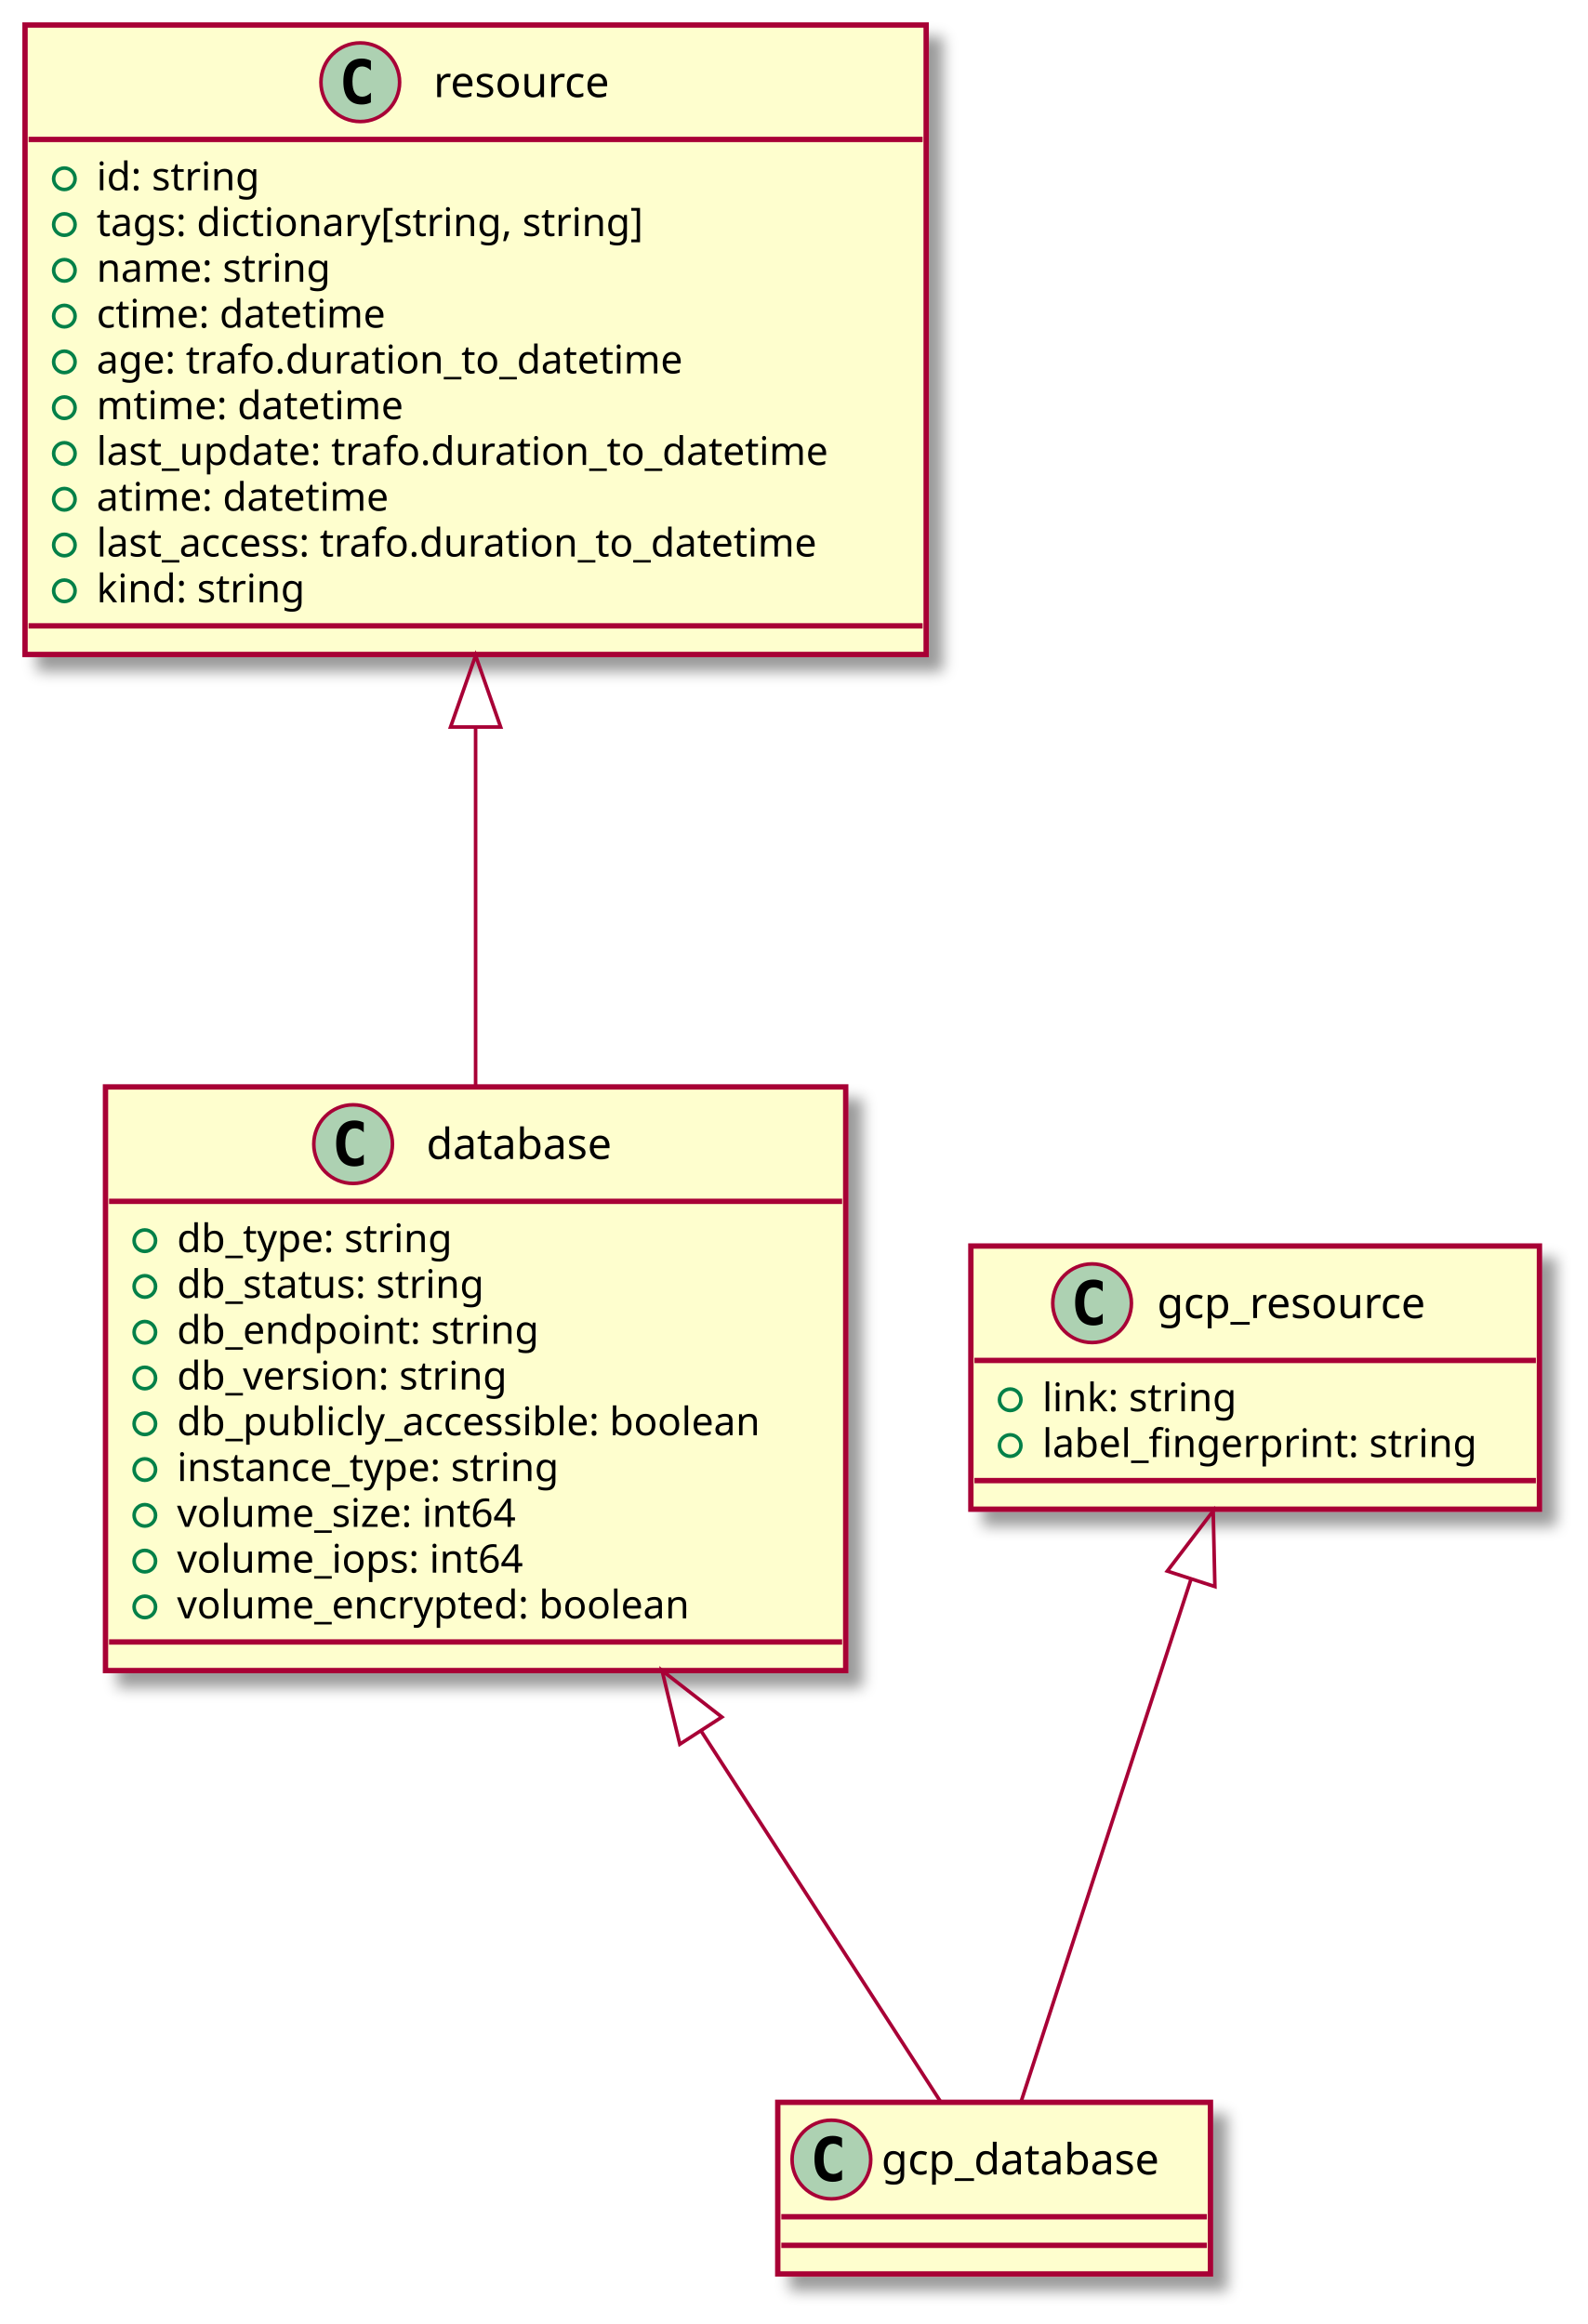
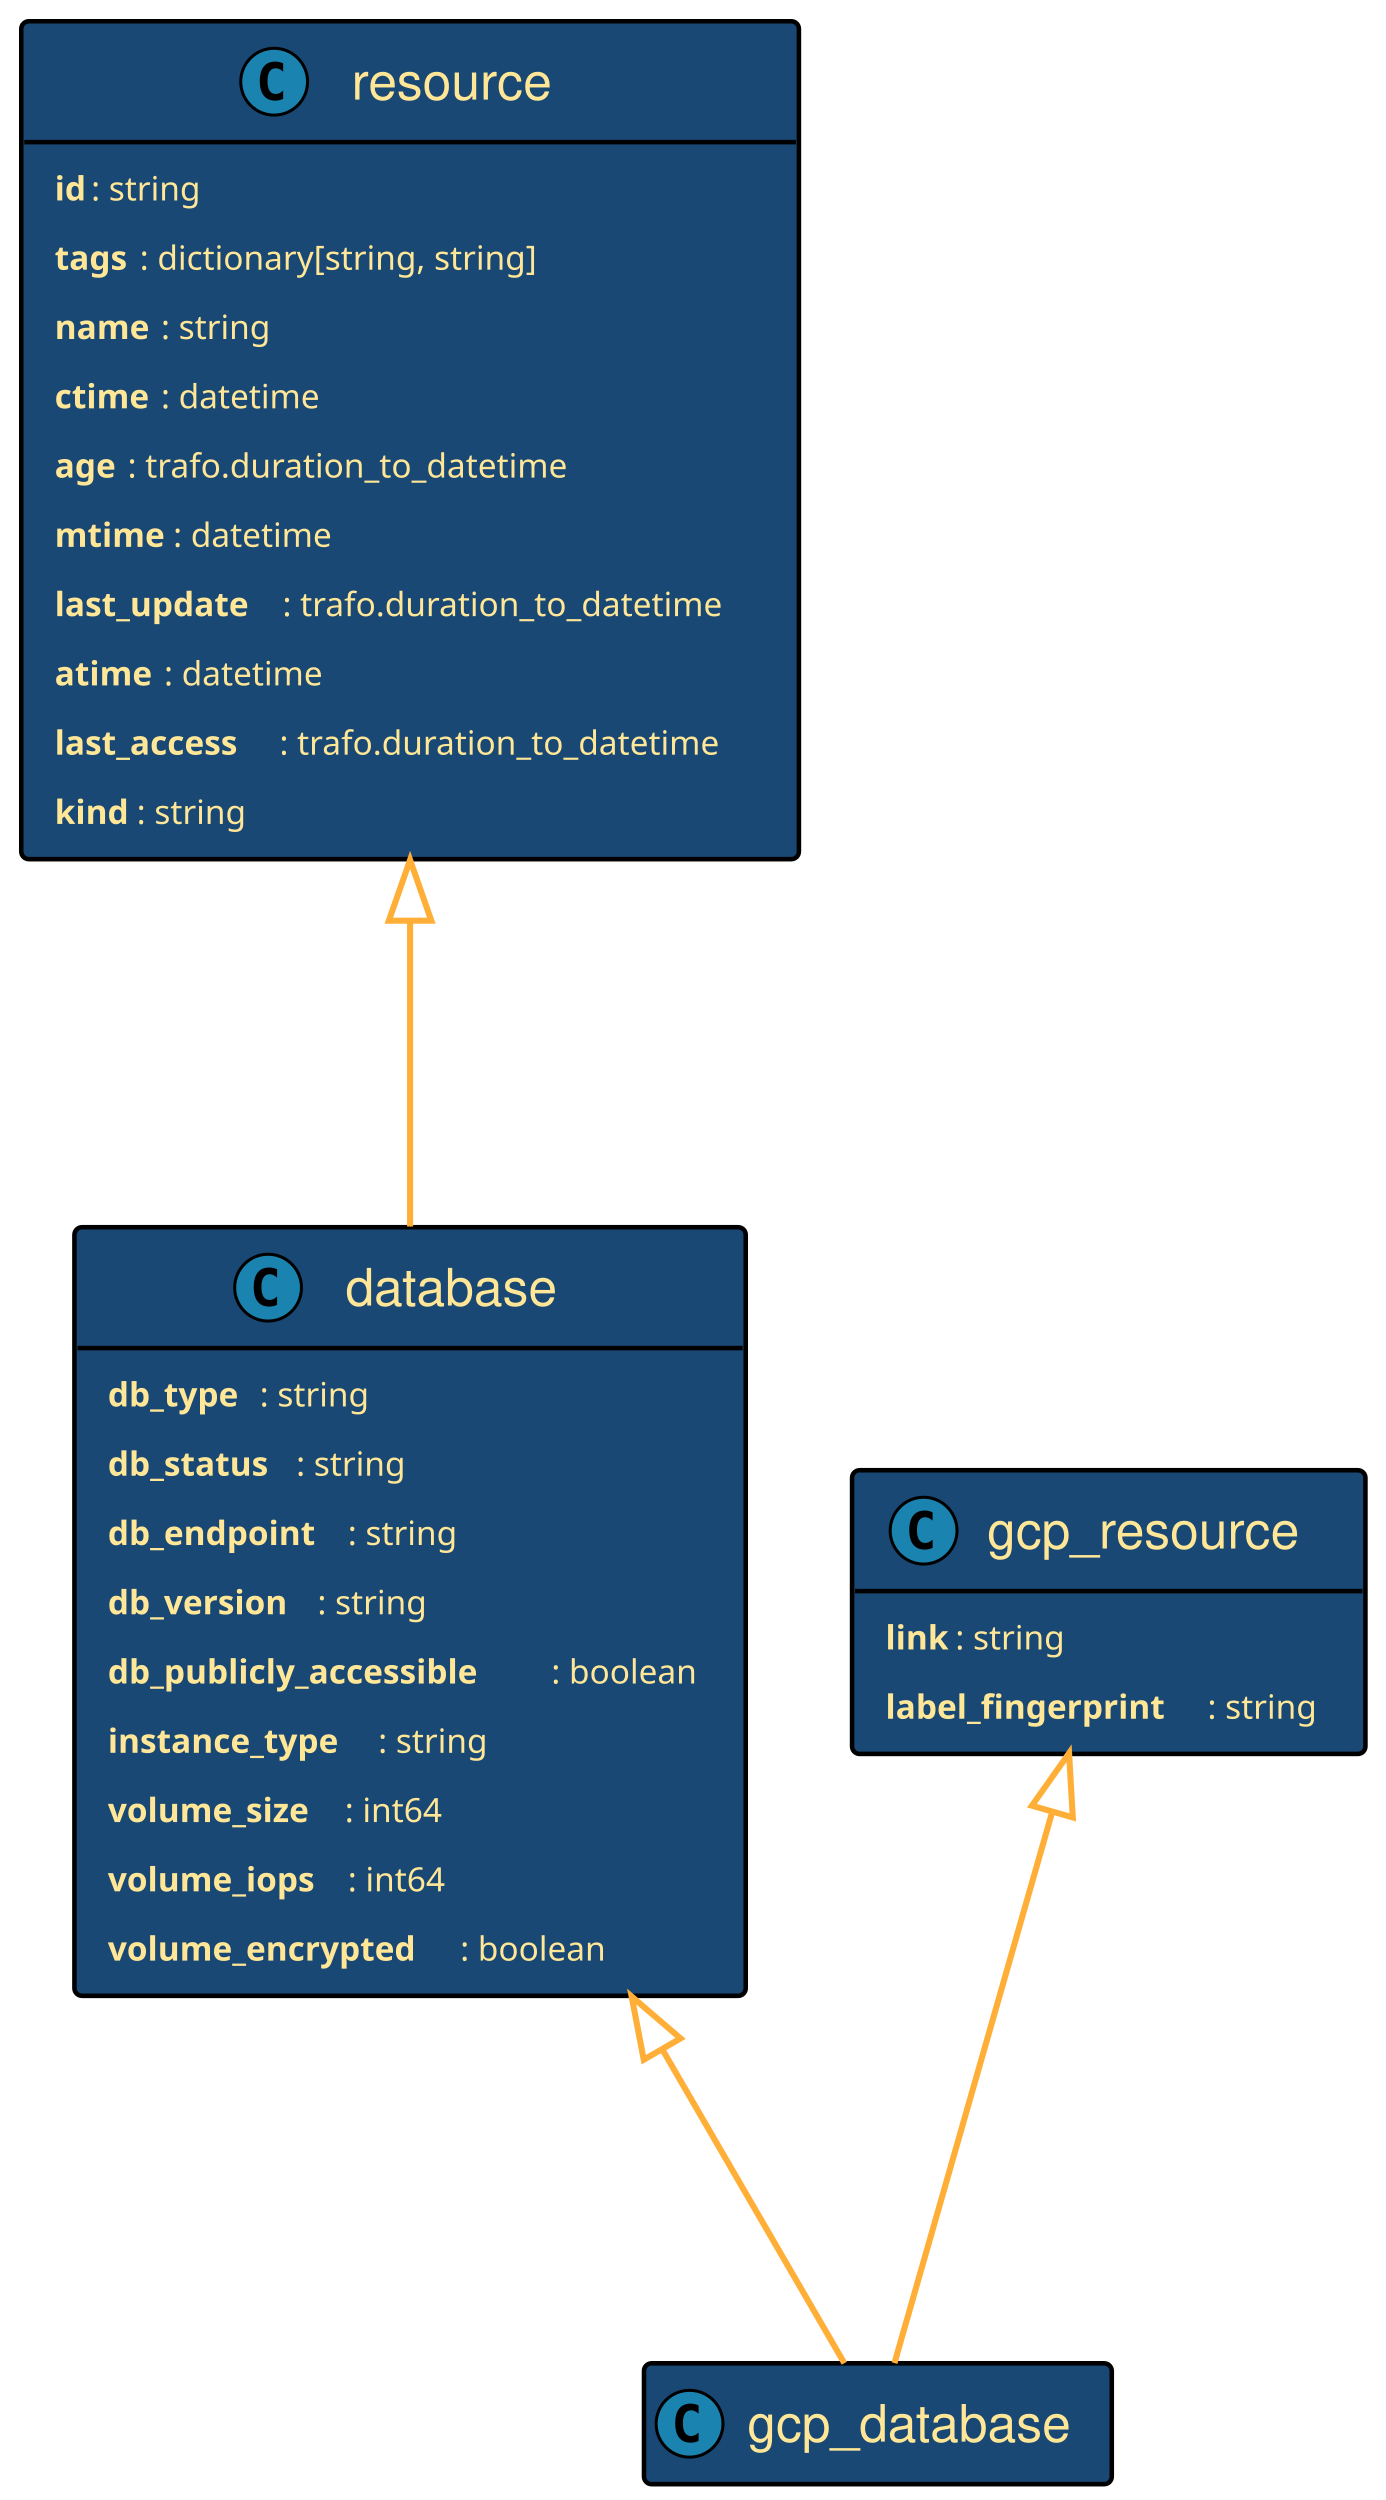
- <svg xmlns="http://www.w3.org/2000/svg" contentScriptType="application/ecmascript" contentStyleType="text/css" height="650px" preserveAspectRatio="none" style="width:444px;height:650px;background:#00000000;" version="1.1" viewBox="0 0 444 650" width="444px" zoomAndPan="magnify">
-   <defs>
-     <filter height="300%" id="f19ntpu20e85m5" width="300%" x="-1" y="-1">
-       <feGaussianBlur result="blurOut" stdDeviation="2.0" />
-       <feColorMatrix in="blurOut" result="blurOut2" type="matrix" values="0 0 0 0 0 0 0 0 0 0 0 0 0 0 0 0 0 0 .4 0" />
-       <feOffset dx="4.0" dy="4.0" in="blurOut2" result="blurOut3" />
-       <feBlend in="SourceGraphic" in2="blurOut3" mode="normal" />
-     </filter>
-   </defs>
+ <svg xmlns="http://www.w3.org/2000/svg" contentScriptType="application/ecmascript" contentStyleType="text/css" height="823px" preserveAspectRatio="none" style="width:456px;height:823px;background:#00000000;" version="1.1" viewBox="0 0 456 823" width="456px" zoomAndPan="magnify">
+   <defs />
  <g>
-     <rect codeLine="2" fill="#FEFECE" filter="url(#f19ntpu20e85m5)" height="176.047" id="resource" style="stroke:#A80036;stroke-width:1.5;" width="252" x="7" y="7" />
-     <ellipse cx="100.75" cy="23" fill="#ADD1B2" rx="11" ry="11" style="stroke:#A80036;stroke-width:1.0;" />
-     <path d="M103.719,28.641 Q103.141,28.938 102.5,29.078 Q101.859,29.234 101.156,29.234 Q98.656,29.234 97.328,27.594 Q96.016,25.938 96.016,22.812 Q96.016,19.688 97.328,18.031 Q98.656,16.375 101.156,16.375 Q101.859,16.375 102.5,16.531 Q103.156,16.688 103.719,16.984 L103.719,19.703 Q103.094,19.125 102.5,18.859 Q101.906,18.578 101.281,18.578 Q99.938,18.578 99.25,19.656 Q98.562,20.719 98.562,22.812 Q98.562,24.906 99.25,25.984 Q99.938,27.047 101.281,27.047 Q101.906,27.047 102.5,26.781 Q103.094,26.5 103.719,25.922 L103.719,28.641 Z " fill="#000000" />
-     <text fill="#000000" font-family="sans-serif" font-size="12" lengthAdjust="spacing" textLength="56" x="121.25" y="27.154">resource</text>
-     <line style="stroke:#A80036;stroke-width:1.5;" x1="8" x2="258" y1="39" y2="39" />
-     <ellipse cx="18" cy="50" rx="3" ry="3" style="stroke:#038048;stroke-width:1.0;fill:none;" />
-     <text fill="#000000" font-family="sans-serif" font-size="11" lengthAdjust="spacing" textLength="51" x="27" y="53.21">id: string</text>
-     <ellipse cx="18" cy="62.805" rx="3" ry="3" style="stroke:#038048;stroke-width:1.0;fill:none;" />
-     <text fill="#000000" font-family="sans-serif" font-size="11" lengthAdjust="spacing" textLength="170" x="27" y="66.015">tags: dictionary[string, string]</text>
-     <ellipse cx="18" cy="75.609" rx="3" ry="3" style="stroke:#038048;stroke-width:1.0;fill:none;" />
-     <text fill="#000000" font-family="sans-serif" font-size="11" lengthAdjust="spacing" textLength="73" x="27" y="78.82">name: string</text>
-     <ellipse cx="18" cy="88.414" rx="3" ry="3" style="stroke:#038048;stroke-width:1.0;fill:none;" />
-     <text fill="#000000" font-family="sans-serif" font-size="11" lengthAdjust="spacing" textLength="89" x="27" y="91.624">ctime: datetime</text>
-     <ellipse cx="18" cy="101.219" rx="3" ry="3" style="stroke:#038048;stroke-width:1.0;fill:none;" />
-     <text fill="#000000" font-family="sans-serif" font-size="11" lengthAdjust="spacing" textLength="180" x="27" y="104.429">age: trafo.duration_to_datetime</text>
-     <ellipse cx="18" cy="114.023" rx="3" ry="3" style="stroke:#038048;stroke-width:1.0;fill:none;" />
-     <text fill="#000000" font-family="sans-serif" font-size="11" lengthAdjust="spacing" textLength="94" x="27" y="117.234">mtime: datetime</text>
-     <ellipse cx="18" cy="126.828" rx="3" ry="3" style="stroke:#038048;stroke-width:1.0;fill:none;" />
-     <text fill="#000000" font-family="sans-serif" font-size="11" lengthAdjust="spacing" textLength="225" x="27" y="130.039">last_update: trafo.duration_to_datetime</text>
-     <ellipse cx="18" cy="139.633" rx="3" ry="3" style="stroke:#038048;stroke-width:1.0;fill:none;" />
-     <text fill="#000000" font-family="sans-serif" font-size="11" lengthAdjust="spacing" textLength="90" x="27" y="142.843">atime: datetime</text>
-     <ellipse cx="18" cy="152.438" rx="3" ry="3" style="stroke:#038048;stroke-width:1.0;fill:none;" />
-     <text fill="#000000" font-family="sans-serif" font-size="11" lengthAdjust="spacing" textLength="226" x="27" y="155.648">last_access: trafo.duration_to_datetime</text>
-     <ellipse cx="18" cy="165.242" rx="3" ry="3" style="stroke:#038048;stroke-width:1.0;fill:none;" />
-     <text fill="#000000" font-family="sans-serif" font-size="11" lengthAdjust="spacing" textLength="64" x="27" y="168.453">kind: string</text>
-     <line style="stroke:#A80036;stroke-width:1.5;" x1="8" x2="258" y1="175.047" y2="175.047" />
-     <rect codeLine="14" fill="#FEFECE" filter="url(#f19ntpu20e85m5)" height="73.609" id="gcp_resource" style="stroke:#A80036;stroke-width:1.5;" width="159" x="271.5" y="348.5" />
-     <ellipse cx="305.4" cy="364.5" fill="#ADD1B2" rx="11" ry="11" style="stroke:#A80036;stroke-width:1.0;" />
-     <path d="M308.369,370.141 Q307.791,370.438 307.15,370.578 Q306.509,370.734 305.806,370.734 Q303.306,370.734 301.978,369.094 Q300.666,367.438 300.666,364.312 Q300.666,361.188 301.978,359.531 Q303.306,357.875 305.806,357.875 Q306.509,357.875 307.15,358.031 Q307.806,358.188 308.369,358.484 L308.369,361.203 Q307.744,360.625 307.15,360.359 Q306.556,360.078 305.931,360.078 Q304.587,360.078 303.9,361.156 Q303.212,362.219 303.212,364.312 Q303.212,366.406 303.9,367.484 Q304.587,368.547 305.931,368.547 Q306.556,368.547 307.15,368.281 Q307.744,368 308.369,367.422 L308.369,370.141 Z " fill="#000000" />
-     <text fill="#000000" font-family="sans-serif" font-size="12" lengthAdjust="spacing" textLength="85" x="323.6" y="368.654">gcp_resource</text>
-     <line style="stroke:#A80036;stroke-width:1.5;" x1="272.5" x2="429.5" y1="380.5" y2="380.5" />
-     <ellipse cx="282.5" cy="391.5" rx="3" ry="3" style="stroke:#038048;stroke-width:1.0;fill:none;" />
-     <text fill="#000000" font-family="sans-serif" font-size="11" lengthAdjust="spacing" textLength="60" x="291.5" y="394.71">link: string</text>
-     <ellipse cx="282.5" cy="404.305" rx="3" ry="3" style="stroke:#038048;stroke-width:1.0;fill:none;" />
-     <text fill="#000000" font-family="sans-serif" font-size="11" lengthAdjust="spacing" textLength="133" x="291.5" y="407.515">label_fingerprint: string</text>
-     <line style="stroke:#A80036;stroke-width:1.5;" x1="272.5" x2="429.5" y1="414.109" y2="414.109" />
-     <rect codeLine="18" fill="#FEFECE" filter="url(#f19ntpu20e85m5)" height="163.242" id="database" style="stroke:#A80036;stroke-width:1.5;" width="207" x="29.5" y="304" />
-     <ellipse cx="98.75" cy="320" fill="#ADD1B2" rx="11" ry="11" style="stroke:#A80036;stroke-width:1.0;" />
-     <path d="M101.719,325.641 Q101.141,325.938 100.5,326.078 Q99.859,326.234 99.156,326.234 Q96.656,326.234 95.328,324.594 Q94.016,322.938 94.016,319.812 Q94.016,316.688 95.328,315.031 Q96.656,313.375 99.156,313.375 Q99.859,313.375 100.5,313.531 Q101.156,313.688 101.719,313.984 L101.719,316.703 Q101.094,316.125 100.5,315.859 Q99.906,315.578 99.281,315.578 Q97.938,315.578 97.25,316.656 Q96.562,317.719 96.562,319.812 Q96.562,321.906 97.25,322.984 Q97.938,324.047 99.281,324.047 Q99.906,324.047 100.5,323.781 Q101.094,323.5 101.719,322.922 L101.719,325.641 Z " fill="#000000" />
-     <text fill="#000000" font-family="sans-serif" font-size="12" lengthAdjust="spacing" textLength="60" x="119.25" y="324.154">database</text>
-     <line style="stroke:#A80036;stroke-width:1.5;" x1="30.5" x2="235.5" y1="336" y2="336" />
-     <ellipse cx="40.5" cy="347" rx="3" ry="3" style="stroke:#038048;stroke-width:1.0;fill:none;" />
-     <text fill="#000000" font-family="sans-serif" font-size="11" lengthAdjust="spacing" textLength="85" x="49.5" y="350.21">db_type: string</text>
-     <ellipse cx="40.5" cy="359.805" rx="3" ry="3" style="stroke:#038048;stroke-width:1.0;fill:none;" />
-     <text fill="#000000" font-family="sans-serif" font-size="11" lengthAdjust="spacing" textLength="97" x="49.5" y="363.015">db_status: string</text>
-     <ellipse cx="40.5" cy="372.609" rx="3" ry="3" style="stroke:#038048;stroke-width:1.0;fill:none;" />
-     <text fill="#000000" font-family="sans-serif" font-size="11" lengthAdjust="spacing" textLength="110" x="49.5" y="375.82">db_endpoint: string</text>
-     <ellipse cx="40.5" cy="385.414" rx="3" ry="3" style="stroke:#038048;stroke-width:1.0;fill:none;" />
-     <text fill="#000000" font-family="sans-serif" font-size="11" lengthAdjust="spacing" textLength="103" x="49.5" y="388.625">db_version: string</text>
-     <ellipse cx="40.5" cy="398.219" rx="3" ry="3" style="stroke:#038048;stroke-width:1.0;fill:none;" />
-     <text fill="#000000" font-family="sans-serif" font-size="11" lengthAdjust="spacing" textLength="181" x="49.5" y="401.429">db_publicly_accessible: boolean</text>
-     <ellipse cx="40.5" cy="411.023" rx="3" ry="3" style="stroke:#038048;stroke-width:1.0;fill:none;" />
-     <text fill="#000000" font-family="sans-serif" font-size="11" lengthAdjust="spacing" textLength="119" x="49.5" y="414.234">instance_type: string</text>
-     <ellipse cx="40.5" cy="423.828" rx="3" ry="3" style="stroke:#038048;stroke-width:1.0;fill:none;" />
-     <text fill="#000000" font-family="sans-serif" font-size="11" lengthAdjust="spacing" textLength="105" x="49.5" y="427.039">volume_size: int64</text>
-     <ellipse cx="40.5" cy="436.633" rx="3" ry="3" style="stroke:#038048;stroke-width:1.0;fill:none;" />
-     <text fill="#000000" font-family="sans-serif" font-size="11" lengthAdjust="spacing" textLength="107" x="49.5" y="439.843">volume_iops: int64</text>
-     <ellipse cx="40.5" cy="449.438" rx="3" ry="3" style="stroke:#038048;stroke-width:1.0;fill:none;" />
-     <text fill="#000000" font-family="sans-serif" font-size="11" lengthAdjust="spacing" textLength="156" x="49.5" y="452.648">volume_encrypted: boolean</text>
-     <line style="stroke:#A80036;stroke-width:1.5;" x1="30.5" x2="235.5" y1="459.242" y2="459.242" />
-     <rect codeLine="29" fill="#FEFECE" filter="url(#f19ntpu20e85m5)" height="48" id="gcp_database" style="stroke:#A80036;stroke-width:1.5;" width="121" x="217.5" y="588" />
-     <ellipse cx="232.5" cy="604" fill="#ADD1B2" rx="11" ry="11" style="stroke:#A80036;stroke-width:1.0;" />
-     <path d="M235.469,609.641 Q234.891,609.938 234.25,610.078 Q233.609,610.234 232.906,610.234 Q230.406,610.234 229.078,608.594 Q227.766,606.938 227.766,603.812 Q227.766,600.688 229.078,599.031 Q230.406,597.375 232.906,597.375 Q233.609,597.375 234.25,597.531 Q234.906,597.688 235.469,597.984 L235.469,600.703 Q234.844,600.125 234.25,599.859 Q233.656,599.578 233.031,599.578 Q231.688,599.578 231,600.656 Q230.312,601.719 230.312,603.812 Q230.312,605.906 231,606.984 Q231.688,608.047 233.031,608.047 Q233.656,608.047 234.25,607.781 Q234.844,607.5 235.469,606.922 L235.469,609.641 Z " fill="#000000" />
-     <text fill="#000000" font-family="sans-serif" font-size="12" lengthAdjust="spacing" textLength="89" x="246.5" y="608.154">gcp_database</text>
-     <line style="stroke:#A80036;stroke-width:1.5;" x1="218.5" x2="337.5" y1="620" y2="620" />
-     <line style="stroke:#A80036;stroke-width:1.5;" x1="218.5" x2="337.5" y1="628" y2="628" />
-     <path codeLine="32" d="M133,203.59 C133,236.8 133,272.79 133,303.85 " fill="none" id="resource-backto-database" style="stroke:#A80036;stroke-width:1.0;" />
-     <polygon fill="none" points="126,203.34,133,183.34,140,203.34,126,203.34" style="stroke:#A80036;stroke-width:1.0;" />
-     <path codeLine="33" d="M333.05,441.72 C317.81,488.58 296.7,553.5 285.57,587.73 " fill="none" id="gcp_resource-backto-gcp_database" style="stroke:#A80036;stroke-width:1.0;" />
-     <polygon fill="none" points="326.43,439.42,339.27,422.57,339.74,443.75,326.43,439.42" style="stroke:#A80036;stroke-width:1.0;" />
-     <path codeLine="34" d="M196.16,484.29 C220.86,522.53 247.03,563.06 262.95,587.7 " fill="none" id="database-backto-gcp_database" style="stroke:#A80036;stroke-width:1.0;" />
-     <polygon fill="none" points="190.11,487.83,185.14,467.23,201.87,480.24,190.11,487.83" style="stroke:#A80036;stroke-width:1.0;" />
+     <rect codeLine="17" fill="#194875" height="275.836" id="resource" rx="2.5" ry="2.5" style="stroke:#000000;stroke-width:1.5;" width="256" x="7" y="7" />
+     <ellipse cx="90.25" cy="26.895" fill="#1A83AF" rx="11" ry="11" style="stroke:#000000;stroke-width:1.0;" />
+     <path d="M93.219,32.535 Q92.641,32.832 92,32.973 Q91.359,33.129 90.656,33.129 Q88.156,33.129 86.828,31.488 Q85.516,29.832 85.516,26.707 Q85.516,23.582 86.828,21.926 Q88.156,20.27 90.656,20.27 Q91.359,20.27 92,20.426 Q92.656,20.582 93.219,20.879 L93.219,23.598 Q92.594,23.02 92,22.754 Q91.406,22.473 90.781,22.473 Q89.438,22.473 88.75,23.551 Q88.062,24.613 88.062,26.707 Q88.062,28.801 88.75,29.879 Q89.438,30.941 90.781,30.941 Q91.406,30.941 92,30.676 Q92.594,30.395 93.219,29.816 L93.219,32.535 Z " fill="#000000" />
+     <text fill="#FFE797" font-family="Helvetica" font-size="17" lengthAdjust="spacing" textLength="71" x="115.75" y="32.78">resource</text>
+     <line style="stroke:#000000;stroke-width:1.5;" x1="8" x2="262" y1="46.789" y2="46.789" />
+     <text fill="#FFE797" font-family="sans-serif" font-size="11" font-weight="bold" lengthAdjust="spacing" textLength="12" x="18" y="65.999">id</text>
+     <text fill="#FFE797" font-family="sans-serif" font-size="11" lengthAdjust="spacing" textLength="41" x="30" y="65.999">: string</text>
+     <text fill="#FFE797" font-family="sans-serif" font-size="11" font-weight="bold" lengthAdjust="spacing" textLength="28" x="18" y="88.804">tags</text>
+     <text fill="#FFE797" font-family="sans-serif" font-size="11" lengthAdjust="spacing" textLength="145" x="46" y="88.804">: dictionary[string, string]</text>
+     <text fill="#FFE797" font-family="sans-serif" font-size="11" font-weight="bold" lengthAdjust="spacing" textLength="35" x="18" y="111.609">name</text>
+     <text fill="#FFE797" font-family="sans-serif" font-size="11" lengthAdjust="spacing" textLength="41" x="53" y="111.609">: string</text>
+     <text fill="#FFE797" font-family="sans-serif" font-size="11" font-weight="bold" lengthAdjust="spacing" textLength="35" x="18" y="134.414">ctime</text>
+     <text fill="#FFE797" font-family="sans-serif" font-size="11" lengthAdjust="spacing" textLength="58" x="53" y="134.414">: datetime</text>
+     <text fill="#FFE797" font-family="sans-serif" font-size="11" font-weight="bold" lengthAdjust="spacing" textLength="24" x="18" y="157.218">age</text>
+     <text fill="#FFE797" font-family="sans-serif" font-size="11" lengthAdjust="spacing" textLength="159" x="42" y="157.218">: trafo.duration_to_datetime</text>
+     <text fill="#FFE797" font-family="sans-serif" font-size="11" font-weight="bold" lengthAdjust="spacing" textLength="39" x="18" y="180.023">mtime</text>
+     <text fill="#FFE797" font-family="sans-serif" font-size="11" lengthAdjust="spacing" textLength="58" x="57" y="180.023">: datetime</text>
+     <text fill="#FFE797" font-family="sans-serif" font-size="11" font-weight="bold" lengthAdjust="spacing" textLength="75" x="18" y="202.828">last_update</text>
+     <text fill="#FFE797" font-family="sans-serif" font-size="11" lengthAdjust="spacing" textLength="159" x="93" y="202.828">: trafo.duration_to_datetime</text>
+     <text fill="#FFE797" font-family="sans-serif" font-size="11" font-weight="bold" lengthAdjust="spacing" textLength="36" x="18" y="225.632">atime</text>
+     <text fill="#FFE797" font-family="sans-serif" font-size="11" lengthAdjust="spacing" textLength="58" x="54" y="225.632">: datetime</text>
+     <text fill="#FFE797" font-family="sans-serif" font-size="11" font-weight="bold" lengthAdjust="spacing" textLength="74" x="18" y="248.437">last_access</text>
+     <text fill="#FFE797" font-family="sans-serif" font-size="11" lengthAdjust="spacing" textLength="159" x="92" y="248.437">: trafo.duration_to_datetime</text>
+     <text fill="#FFE797" font-family="sans-serif" font-size="11" font-weight="bold" lengthAdjust="spacing" textLength="27" x="18" y="271.242">kind</text>
+     <text fill="#FFE797" font-family="sans-serif" font-size="11" lengthAdjust="spacing" textLength="41" x="45" y="271.242">: string</text>
+     <rect codeLine="29" fill="#194875" height="93.398" id="gcp_resource" rx="2.5" ry="2.5" style="stroke:#000000;stroke-width:1.5;" width="169" x="280.5" y="484" />
+     <ellipse cx="304.05" cy="503.894" fill="#1A83AF" rx="11" ry="11" style="stroke:#000000;stroke-width:1.0;" />
+     <path d="M307.019,509.535 Q306.441,509.832 305.8,509.973 Q305.159,510.129 304.456,510.129 Q301.956,510.129 300.628,508.488 Q299.316,506.832 299.316,503.707 Q299.316,500.582 300.628,498.926 Q301.956,497.269 304.456,497.269 Q305.159,497.269 305.8,497.426 Q306.456,497.582 307.019,497.879 L307.019,500.598 Q306.394,500.019 305.8,499.754 Q305.206,499.473 304.581,499.473 Q303.238,499.473 302.55,500.551 Q301.863,501.613 301.863,503.707 Q301.863,505.801 302.55,506.879 Q303.238,507.941 304.581,507.941 Q305.206,507.941 305.8,507.676 Q306.394,507.394 307.019,506.816 L307.019,509.535 Z " fill="#000000" />
+     <text fill="#FFE797" font-family="Helvetica" font-size="17" lengthAdjust="spacing" textLength="108" x="324.95" y="509.78">gcp_resource</text>
+     <line style="stroke:#000000;stroke-width:1.5;" x1="281.5" x2="448.5" y1="523.789" y2="523.789" />
+     <text fill="#FFE797" font-family="sans-serif" font-size="11" font-weight="bold" lengthAdjust="spacing" textLength="23" x="291.5" y="543">link</text>
+     <text fill="#FFE797" font-family="sans-serif" font-size="11" lengthAdjust="spacing" textLength="41" x="314.5" y="543">: string</text>
+     <text fill="#FFE797" font-family="sans-serif" font-size="11" font-weight="bold" lengthAdjust="spacing" textLength="106" x="291.5" y="565.804">label_fingerprint</text>
+     <text fill="#FFE797" font-family="sans-serif" font-size="11" lengthAdjust="spacing" textLength="41" x="397.5" y="565.804">: string</text>
+     <rect codeLine="33" fill="#194875" height="253.031" id="database" rx="2.5" ry="2.5" style="stroke:#000000;stroke-width:1.5;" width="221" x="24.5" y="404" />
+     <ellipse cx="88.25" cy="423.894" fill="#1A83AF" rx="11" ry="11" style="stroke:#000000;stroke-width:1.0;" />
+     <path d="M91.219,429.535 Q90.641,429.832 90,429.973 Q89.359,430.129 88.656,430.129 Q86.156,430.129 84.828,428.488 Q83.516,426.832 83.516,423.707 Q83.516,420.582 84.828,418.926 Q86.156,417.269 88.656,417.269 Q89.359,417.269 90,417.426 Q90.656,417.582 91.219,417.879 L91.219,420.598 Q90.594,420.019 90,419.754 Q89.406,419.473 88.781,419.473 Q87.438,419.473 86.75,420.551 Q86.062,421.613 86.062,423.707 Q86.062,425.801 86.75,426.879 Q87.438,427.941 88.781,427.941 Q89.406,427.941 90,427.676 Q90.594,427.394 91.219,426.816 L91.219,429.535 Z " fill="#000000" />
+     <text fill="#FFE797" font-family="Helvetica" font-size="17" lengthAdjust="spacing" textLength="75" x="113.75" y="429.78">database</text>
+     <line style="stroke:#000000;stroke-width:1.5;" x1="25.5" x2="244.5" y1="443.789" y2="443.789" />
+     <text fill="#FFE797" font-family="sans-serif" font-size="11" font-weight="bold" lengthAdjust="spacing" textLength="50" x="35.5" y="463">db_type</text>
+     <text fill="#FFE797" font-family="sans-serif" font-size="11" lengthAdjust="spacing" textLength="41" x="85.5" y="463">: string</text>
+     <text fill="#FFE797" font-family="sans-serif" font-size="11" font-weight="bold" lengthAdjust="spacing" textLength="62" x="35.5" y="485.804">db_status</text>
+     <text fill="#FFE797" font-family="sans-serif" font-size="11" lengthAdjust="spacing" textLength="41" x="97.5" y="485.804">: string</text>
+     <text fill="#FFE797" font-family="sans-serif" font-size="11" font-weight="bold" lengthAdjust="spacing" textLength="79" x="35.5" y="508.609">db_endpoint</text>
+     <text fill="#FFE797" font-family="sans-serif" font-size="11" lengthAdjust="spacing" textLength="41" x="114.5" y="508.609">: string</text>
+     <text fill="#FFE797" font-family="sans-serif" font-size="11" font-weight="bold" lengthAdjust="spacing" textLength="69" x="35.5" y="531.414">db_version</text>
+     <text fill="#FFE797" font-family="sans-serif" font-size="11" lengthAdjust="spacing" textLength="41" x="104.5" y="531.414">: string</text>
+     <text fill="#FFE797" font-family="sans-serif" font-size="11" font-weight="bold" lengthAdjust="spacing" textLength="146" x="35.5" y="554.218">db_publicly_accessible</text>
+     <text fill="#FFE797" font-family="sans-serif" font-size="11" lengthAdjust="spacing" textLength="53" x="181.5" y="554.218">: boolean</text>
+     <text fill="#FFE797" font-family="sans-serif" font-size="11" font-weight="bold" lengthAdjust="spacing" textLength="89" x="35.5" y="577.023">instance_type</text>
+     <text fill="#FFE797" font-family="sans-serif" font-size="11" lengthAdjust="spacing" textLength="41" x="124.5" y="577.023">: string</text>
+     <text fill="#FFE797" font-family="sans-serif" font-size="11" font-weight="bold" lengthAdjust="spacing" textLength="78" x="35.5" y="599.828">volume_size</text>
+     <text fill="#FFE797" font-family="sans-serif" font-size="11" lengthAdjust="spacing" textLength="36" x="113.5" y="599.828">: int64</text>
+     <text fill="#FFE797" font-family="sans-serif" font-size="11" font-weight="bold" lengthAdjust="spacing" textLength="79" x="35.5" y="622.632">volume_iops</text>
+     <text fill="#FFE797" font-family="sans-serif" font-size="11" lengthAdjust="spacing" textLength="36" x="114.5" y="622.632">: int64</text>
+     <text fill="#FFE797" font-family="sans-serif" font-size="11" font-weight="bold" lengthAdjust="spacing" textLength="116" x="35.5" y="645.437">volume_encrypted</text>
+     <text fill="#FFE797" font-family="sans-serif" font-size="11" lengthAdjust="spacing" textLength="53" x="151.5" y="645.437">: boolean</text>
+     <rect codeLine="44" fill="#194875" height="39.789" id="gcp_database" rx="2.5" ry="2.5" style="stroke:#000000;stroke-width:1.5;" width="154" x="212" y="778" />
+     <ellipse cx="227" cy="797.894" fill="#1A83AF" rx="11" ry="11" style="stroke:#000000;stroke-width:1.0;" />
+     <path d="M229.969,803.535 Q229.391,803.832 228.75,803.973 Q228.109,804.129 227.406,804.129 Q224.906,804.129 223.578,802.488 Q222.266,800.832 222.266,797.707 Q222.266,794.582 223.578,792.926 Q224.906,791.269 227.406,791.269 Q228.109,791.269 228.75,791.426 Q229.406,791.582 229.969,791.879 L229.969,794.598 Q229.344,794.019 228.75,793.754 Q228.156,793.473 227.531,793.473 Q226.188,793.473 225.5,794.551 Q224.812,795.613 224.812,797.707 Q224.812,799.801 225.5,800.879 Q226.188,801.941 227.531,801.941 Q228.156,801.941 228.75,801.676 Q229.344,801.394 229.969,800.816 L229.969,803.535 Z " fill="#000000" />
+     <text fill="#FFE797" font-family="Helvetica" font-size="17" lengthAdjust="spacing" textLength="112" x="246" y="803.78">gcp_database</text>
+     <path codeLine="47" d="M135,303.17 C135,336.68 135,371.63 135,403.77 " fill="none" id="resource-backto-database" style="stroke:#FFAF37;stroke-width:2.0;" />
+     <polygon fill="none" points="128,303.1,135,283.1,142,303.1,128,303.1" style="stroke:#FFAF37;stroke-width:2.0;" />
+     <path codeLine="48" d="M346.34,596.68 C329.29,656.25 305.15,740.58 294.46,777.93 " fill="none" id="gcp_resource-backto-gcp_database" style="stroke:#FFAF37;stroke-width:2.0;" />
+     <polygon fill="none" points="339.7,594.44,351.94,577.14,353.16,598.3,339.7,594.44" style="stroke:#FFAF37;stroke-width:2.0;" />
+     <path codeLine="49" d="M217.99,674.58 C241.82,715.66 264.88,755.41 277.96,777.97 " fill="none" id="database-backto-gcp_database" style="stroke:#FFAF37;stroke-width:2.0;" />
+     <polygon fill="none" points="211.92,678.06,207.94,657.25,224.03,671.04,211.92,678.06" style="stroke:#FFAF37;stroke-width:2.0;" />
  </g>
</svg>
